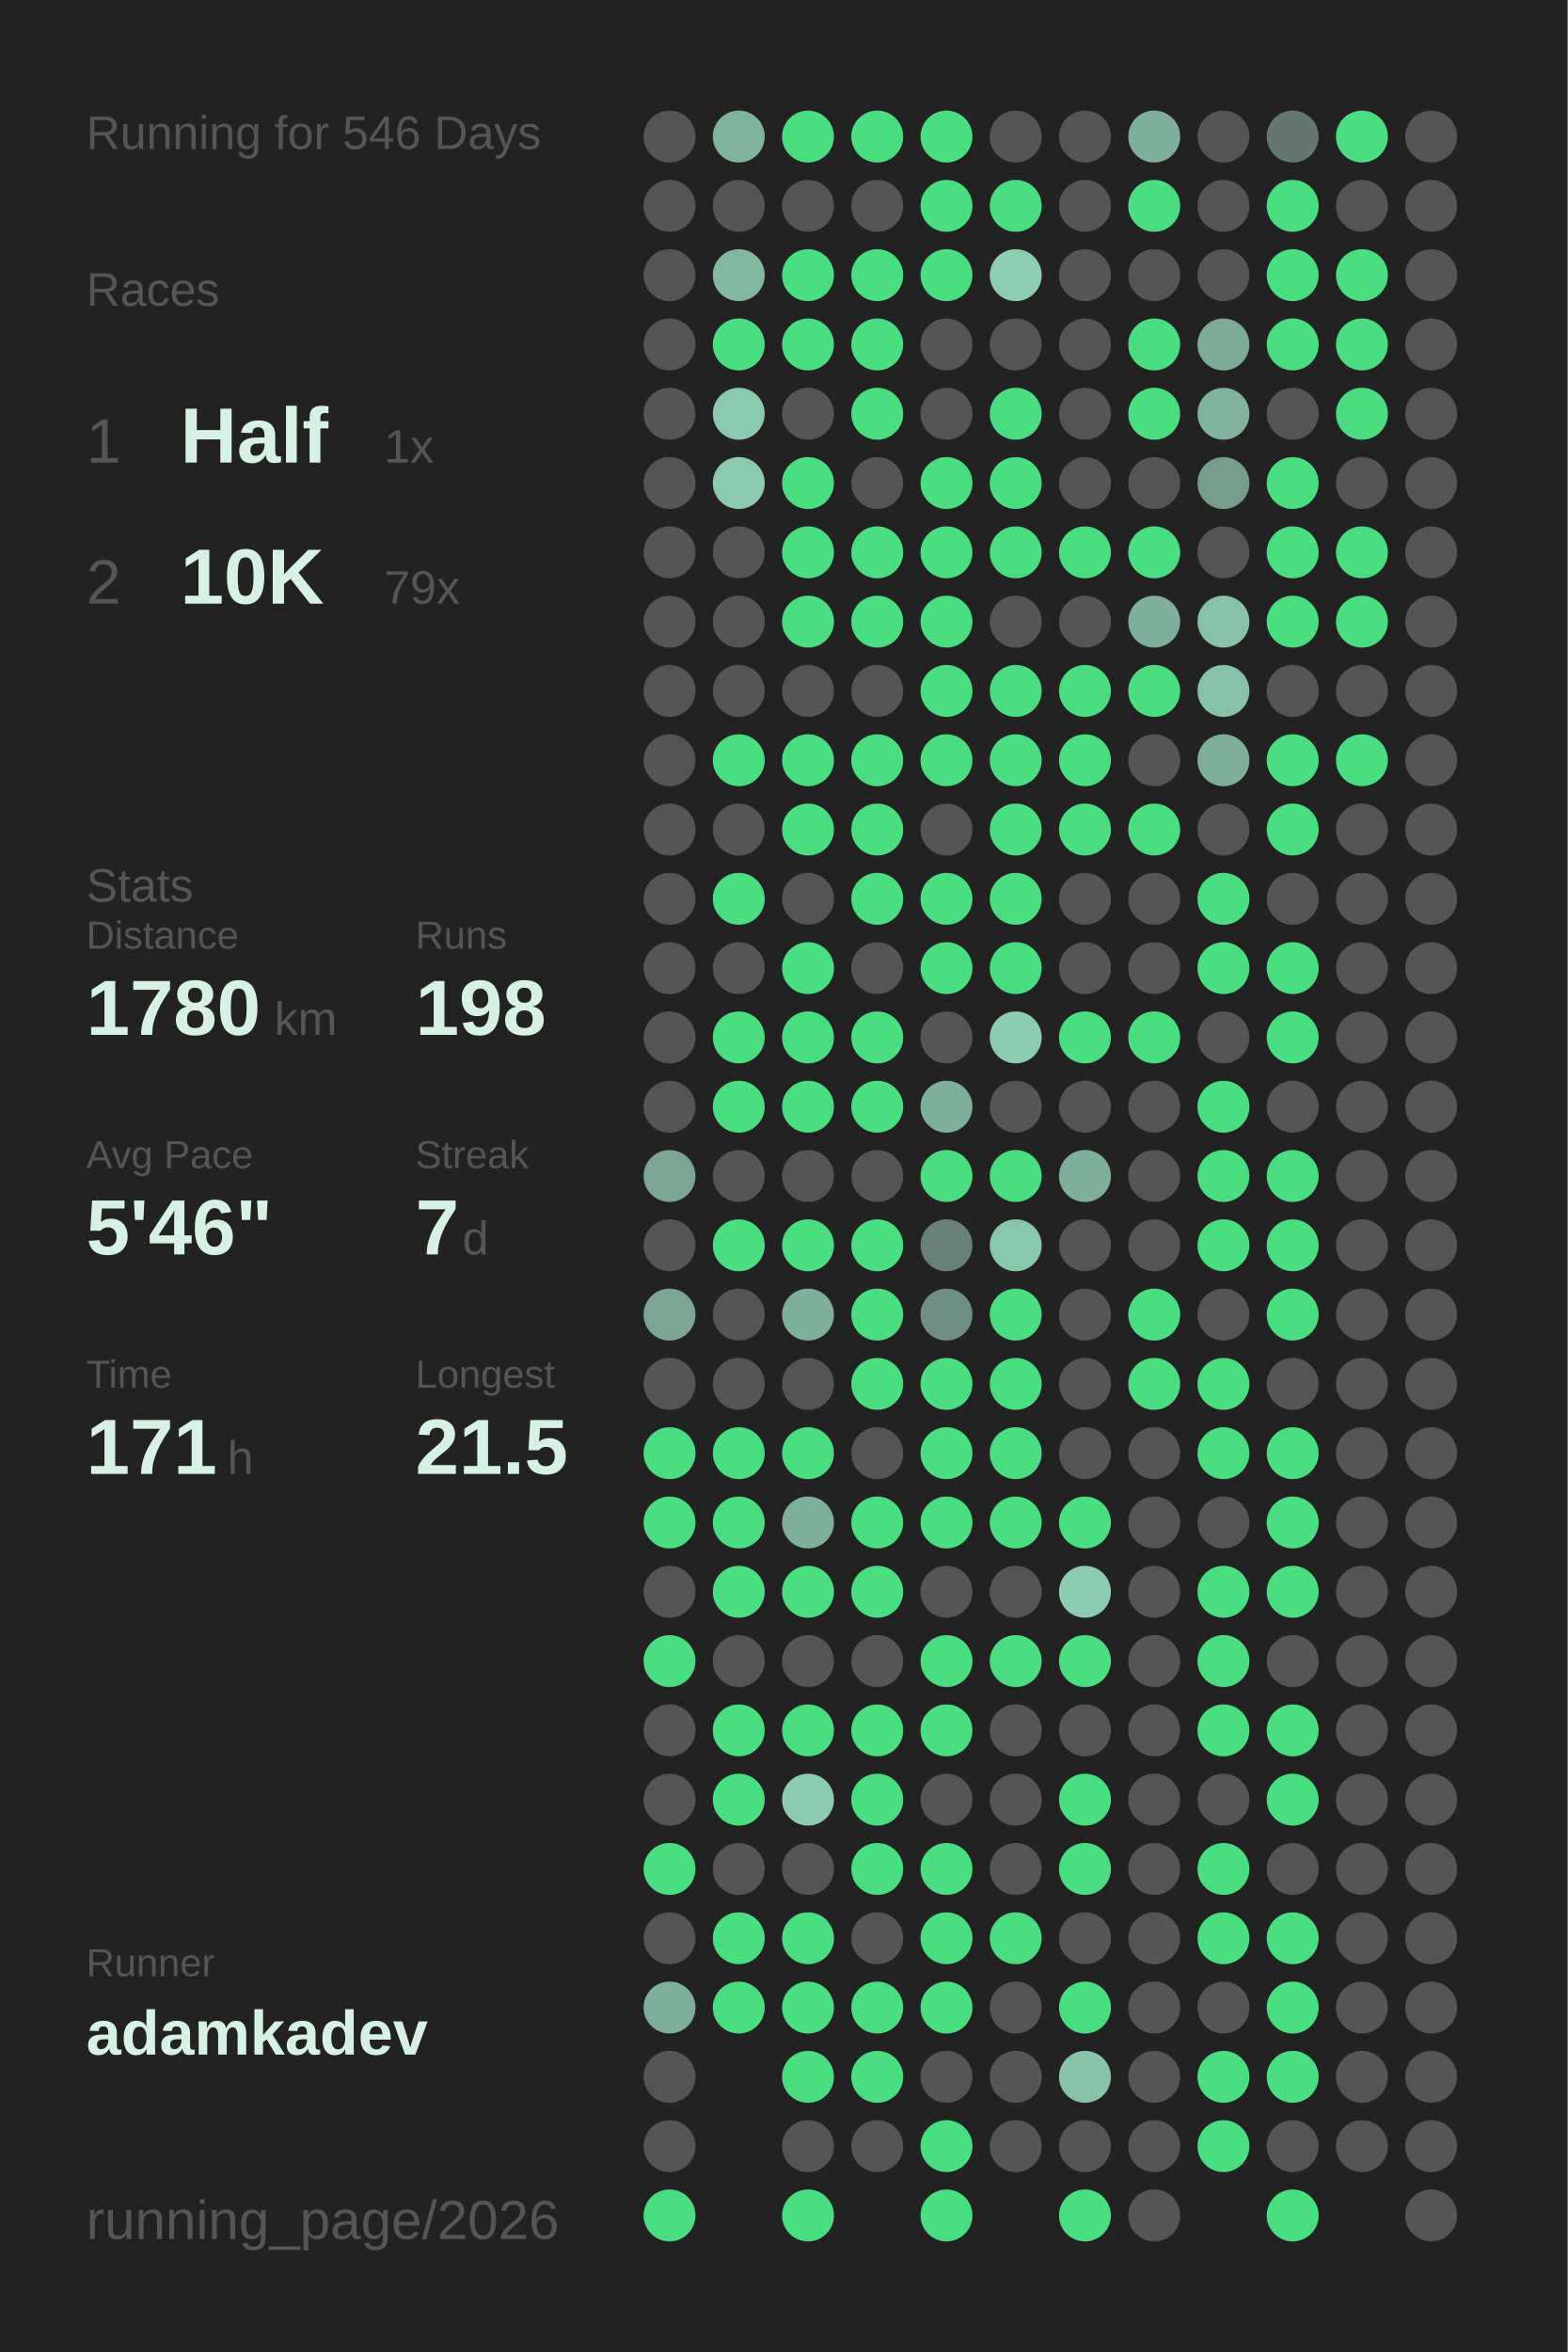
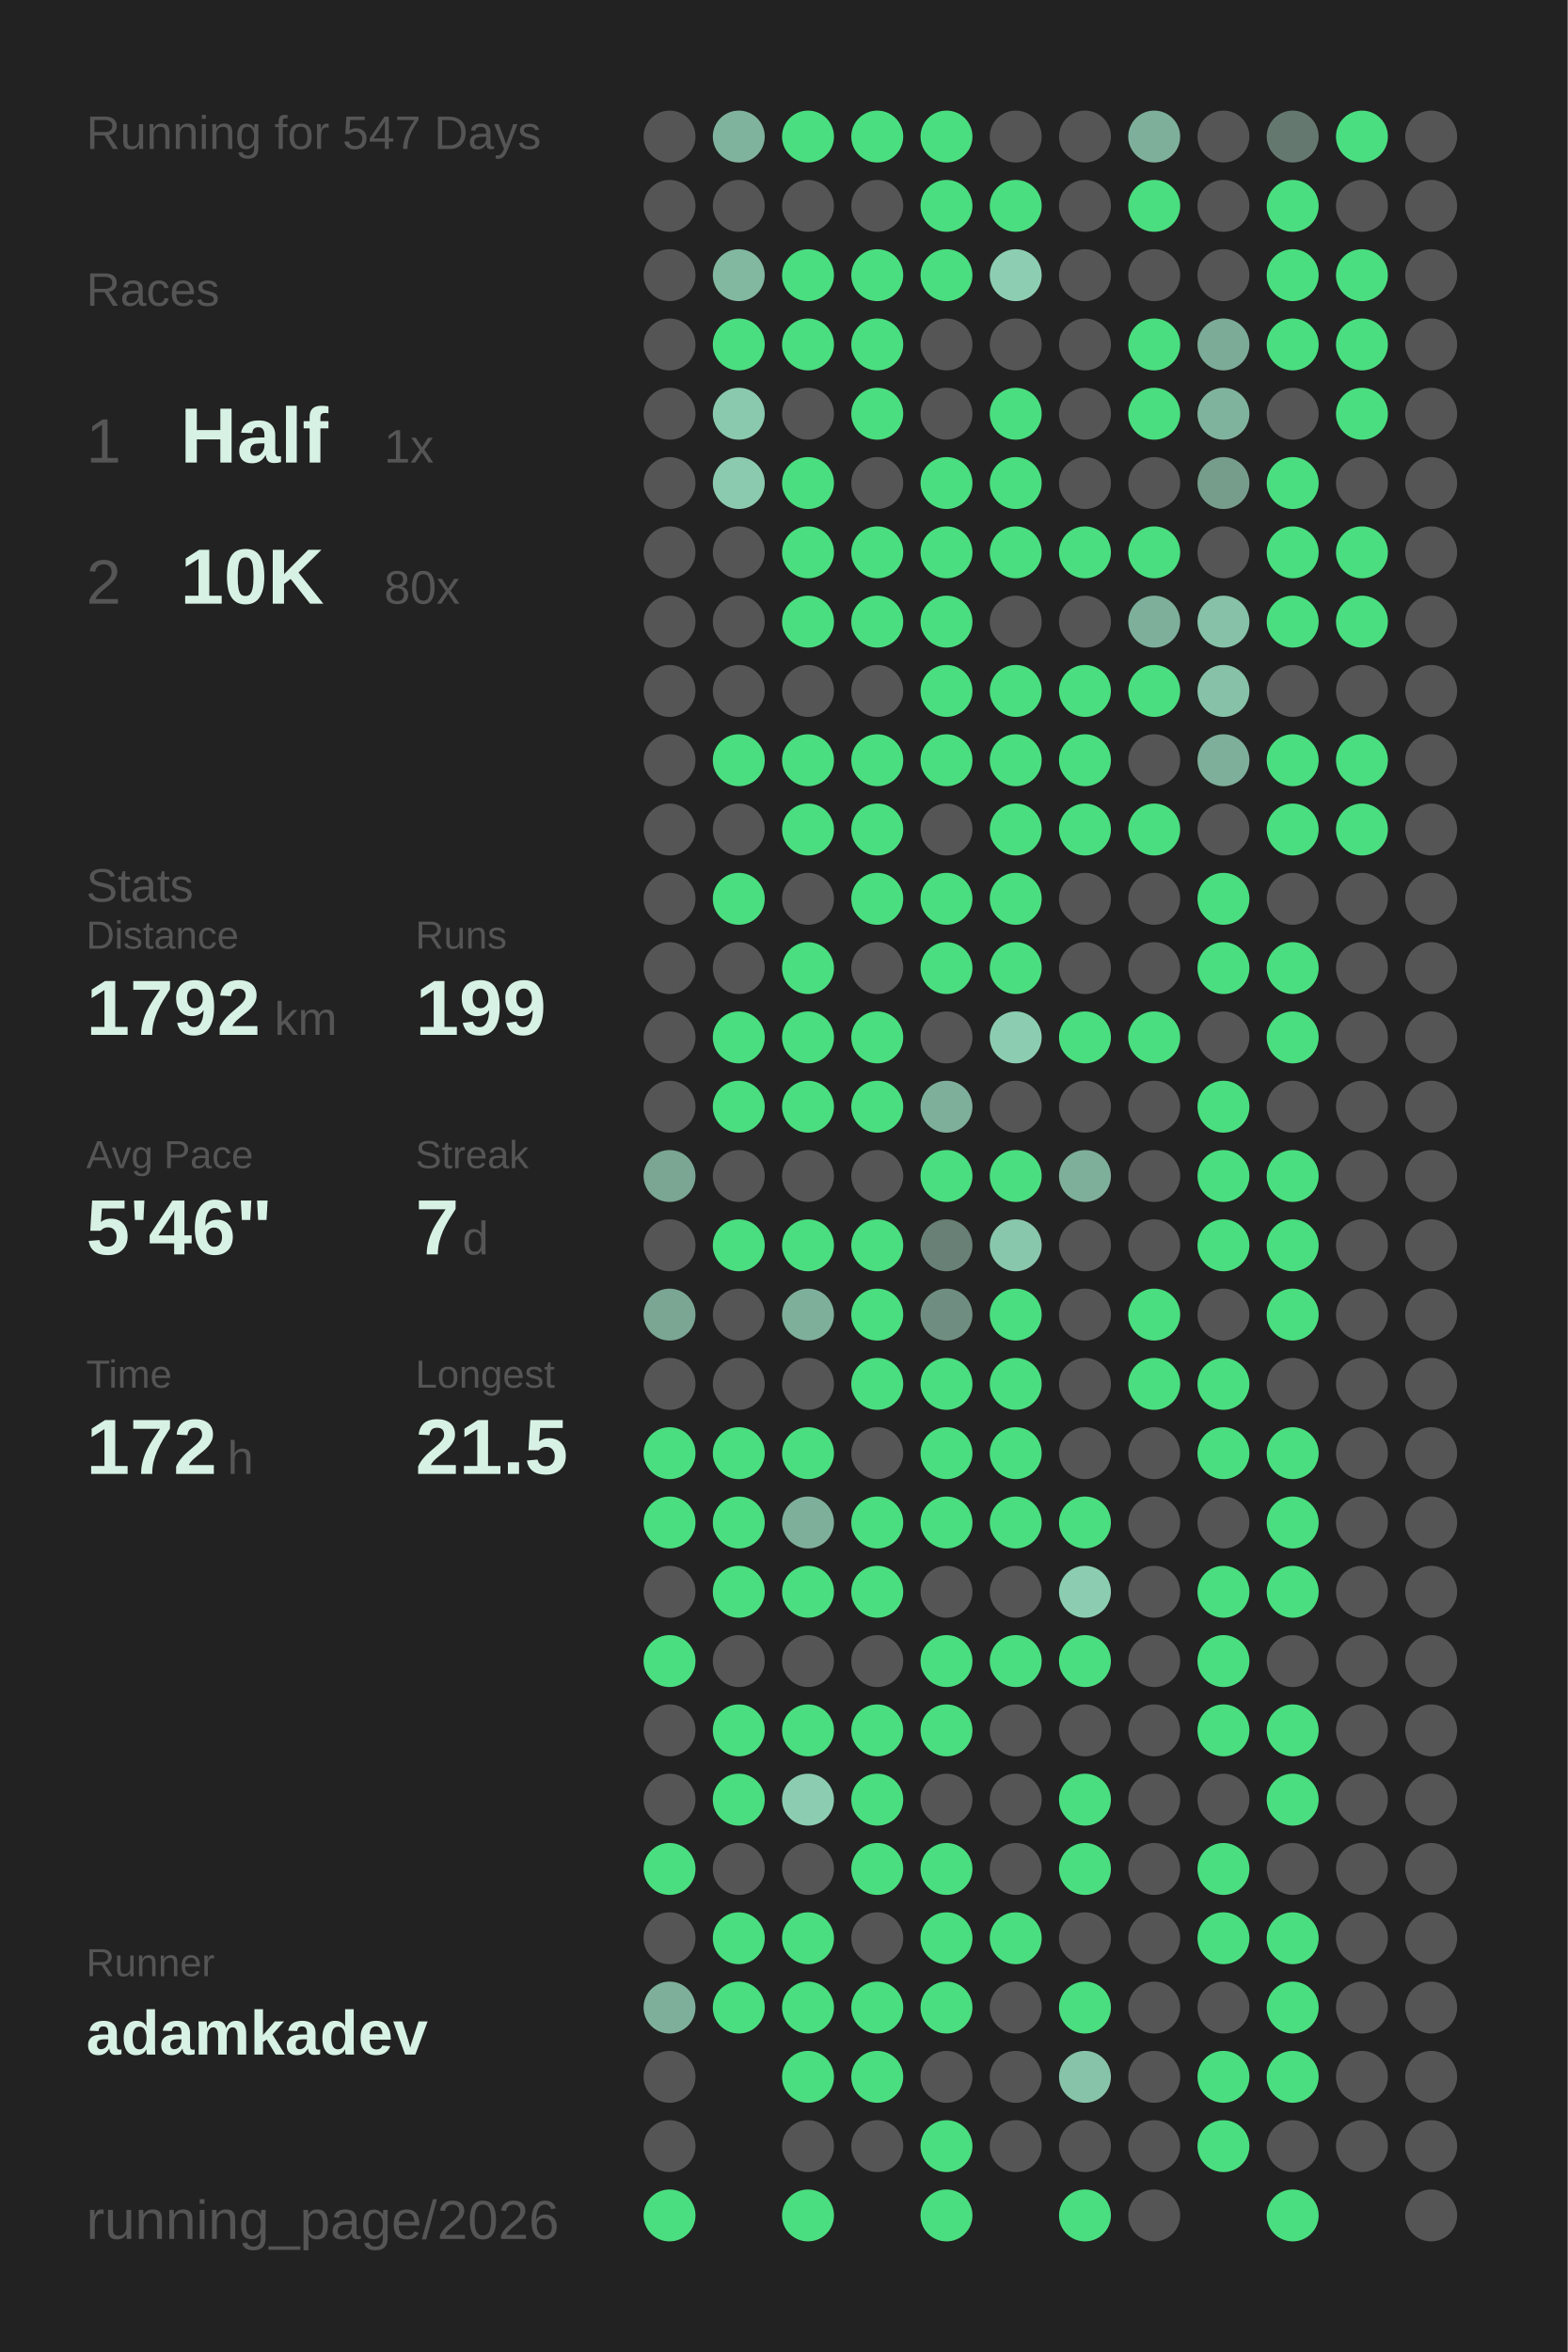
<svg xmlns="http://www.w3.org/2000/svg" baseProfile="full" height="300mm" version="1.1" viewBox="0,0,200,300" width="200mm">
  <defs />
  <rect fill="#222222" height="300" width="200" x="0" y="0" />
-   <text fill="#555555" style="font-size:6px; font-family:Arial;" x="11" y="19">Running for 546 Days</text>
+   <text fill="#555555" style="font-size:6px; font-family:Arial;" x="11" y="19">Running for 547 Days</text>
  <text fill="#555555" style="font-size:6px; font-family:Arial;" x="11" y="39">Races</text>
  <text fill="#555555" style="font-size:8px; font-family:Arial;" x="11" y="59">1</text>
  <text fill="#D7F2E5" style="font-size:10px; font-family:Arial; font-weight:bold;" x="23" y="59">Half</text>
  <text fill="#555555" style="font-size:6px; font-family:Arial;" x="49" y="59">1x</text>
  <text fill="#555555" style="font-size:8px; font-family:Arial;" x="11" y="77">2</text>
  <text fill="#D7F2E5" style="font-size:10px; font-family:Arial; font-weight:bold;" x="23" y="77">10K</text>
-   <text fill="#555555" style="font-size:6px; font-family:Arial;" x="49" y="77">79x</text>
+   <text fill="#555555" style="font-size:6px; font-family:Arial;" x="49" y="77">80x</text>
  <text fill="#555555" style="font-size:6px; font-family:Arial;" x="11" y="115">Stats</text>
  <text fill="#555555" style="font-size:5px; font-family:Arial;" x="11" y="121">Distance</text>
-   <text fill="#D7F2E5" style="font-size:10px; font-family:Arial; font-weight:bold;" x="11" y="132">1780</text>
+   <text fill="#D7F2E5" style="font-size:10px; font-family:Arial; font-weight:bold;" x="11" y="132">1792</text>
  <text fill="#555555" style="font-size:6px; font-family:Arial;" x="35" y="132">km</text>
  <text fill="#555555" style="font-size:5px; font-family:Arial;" x="53" y="121">Runs</text>
-   <text fill="#D7F2E5" style="font-size:10px; font-family:Arial; font-weight:bold;" x="53" y="132">198</text>
+   <text fill="#D7F2E5" style="font-size:10px; font-family:Arial; font-weight:bold;" x="53" y="132">199</text>
  <text fill="#555555" style="font-size:5px; font-family:Arial;" x="11" y="149">Avg Pace</text>
  <text fill="#D7F2E5" style="font-size:10px; font-family:Arial; font-weight:bold;" x="11" y="160">5'46"</text>
  <text fill="#555555" style="font-size:5px; font-family:Arial;" x="53" y="149">Streak</text>
  <text fill="#D7F2E5" style="font-size:10px; font-family:Arial; font-weight:bold;" x="53" y="160">7</text>
  <text fill="#555555" style="font-size:6px; font-family:Arial;" x="59" y="160">d</text>
  <text fill="#555555" style="font-size:5px; font-family:Arial;" x="11" y="177">Time</text>
-   <text fill="#D7F2E5" style="font-size:10px; font-family:Arial; font-weight:bold;" x="11" y="188">171</text>
+   <text fill="#D7F2E5" style="font-size:10px; font-family:Arial; font-weight:bold;" x="11" y="188">172</text>
  <text fill="#555555" style="font-size:6px; font-family:Arial;" x="29" y="188">h</text>
  <text fill="#555555" style="font-size:5px; font-family:Arial;" x="53" y="177">Longest</text>
  <text fill="#D7F2E5" style="font-size:10px; font-family:Arial; font-weight:bold;" x="53" y="188">21.5</text>
  <text fill="#555555" style="font-size:5px; font-family:Arial;" x="11" y="252.065">Runner</text>
  <text fill="#D7F2E5" style="font-size:8px; font-family:Arial; font-weight:bold;" x="11" y="262.065">adamkadev</text>
  <text fill="#555555" style="font-size:7px; font-family:Arial;" x="11" y="285.581">running_page/2026</text>
  <circle cx="85.417" cy="17.419" fill="#555555" r="3.312" />
  <circle cx="85.417" cy="26.258" fill="#555555" r="3.312" />
  <circle cx="85.417" cy="35.097" fill="#555555" r="3.312" />
  <circle cx="85.417" cy="43.935" fill="#555555" r="3.312" />
  <circle cx="85.417" cy="52.774" fill="#555555" r="3.312" />
  <circle cx="85.417" cy="61.613" fill="#555555" r="3.312" />
  <circle cx="85.417" cy="70.452" fill="#555555" r="3.312" />
  <circle cx="85.417" cy="79.29" fill="#555555" r="3.312" />
  <circle cx="85.417" cy="88.129" fill="#555555" r="3.312" />
  <circle cx="85.417" cy="96.968" fill="#555555" r="3.312" />
  <circle cx="85.417" cy="105.806" fill="#555555" r="3.312" />
  <circle cx="85.417" cy="114.645" fill="#555555" r="3.312" />
  <circle cx="85.417" cy="123.484" fill="#555555" r="3.312" />
  <circle cx="85.417" cy="132.323" fill="#555555" r="3.312" />
  <circle cx="85.417" cy="141.161" fill="#555555" r="3.312" />
  <circle cx="85.417" cy="150" fill="#7aa693" r="3.312" />
  <circle cx="85.417" cy="158.839" fill="#555555" r="3.312" />
  <circle cx="85.417" cy="167.677" fill="#7aa693" r="3.312" />
  <circle cx="85.417" cy="176.516" fill="#555555" r="3.312" />
  <circle cx="85.417" cy="185.355" fill="#4ADE80" r="3.312" />
  <circle cx="85.417" cy="194.194" fill="#4ADE80" r="3.312" />
  <circle cx="85.417" cy="203.032" fill="#555555" r="3.312" />
  <circle cx="85.417" cy="211.871" fill="#4ADE80" r="3.312" />
  <circle cx="85.417" cy="220.71" fill="#555555" r="3.312" />
  <circle cx="85.417" cy="229.548" fill="#555555" r="3.312" />
  <circle cx="85.417" cy="238.387" fill="#4ADE80" r="3.312" />
  <circle cx="85.417" cy="247.226" fill="#555555" r="3.312" />
  <circle cx="85.417" cy="256.065" fill="#7eaf9a" r="3.312" />
  <circle cx="85.417" cy="264.903" fill="#555555" r="3.312" />
  <circle cx="85.417" cy="273.742" fill="#555555" r="3.312" />
  <circle cx="85.417" cy="282.581" fill="#4ADE80" r="3.312" />
  <circle cx="94.25" cy="17.419" fill="#80b39d" r="3.312" />
  <circle cx="94.25" cy="26.258" fill="#555555" r="3.312" />
  <circle cx="94.25" cy="35.097" fill="#82b7a0" r="3.312" />
  <circle cx="94.25" cy="43.935" fill="#4ADE80" r="3.312" />
  <circle cx="94.25" cy="52.774" fill="#8ac9ae" r="3.312" />
  <circle cx="94.25" cy="61.613" fill="#8bcaaf" r="3.312" />
  <circle cx="94.25" cy="70.452" fill="#555555" r="3.312" />
  <circle cx="94.25" cy="79.29" fill="#555555" r="3.312" />
  <circle cx="94.25" cy="88.129" fill="#555555" r="3.312" />
  <circle cx="94.25" cy="96.968" fill="#4ADE80" r="3.312" />
  <circle cx="94.25" cy="105.806" fill="#555555" r="3.312" />
  <circle cx="94.25" cy="114.645" fill="#4ADE80" r="3.312" />
  <circle cx="94.25" cy="123.484" fill="#555555" r="3.312" />
  <circle cx="94.25" cy="132.323" fill="#4ADE80" r="3.312" />
  <circle cx="94.25" cy="141.161" fill="#4ADE80" r="3.312" />
  <circle cx="94.25" cy="150" fill="#555555" r="3.312" />
  <circle cx="94.25" cy="158.839" fill="#4ADE80" r="3.312" />
  <circle cx="94.25" cy="167.677" fill="#555555" r="3.312" />
  <circle cx="94.25" cy="176.516" fill="#555555" r="3.312" />
  <circle cx="94.25" cy="185.355" fill="#4ADE80" r="3.312" />
  <circle cx="94.25" cy="194.194" fill="#4ADE80" r="3.312" />
  <circle cx="94.25" cy="203.032" fill="#4ADE80" r="3.312" />
  <circle cx="94.25" cy="211.871" fill="#555555" r="3.312" />
  <circle cx="94.25" cy="220.71" fill="#4ADE80" r="3.312" />
  <circle cx="94.25" cy="229.548" fill="#4ADE80" r="3.312" />
  <circle cx="94.25" cy="238.387" fill="#555555" r="3.312" />
  <circle cx="94.25" cy="247.226" fill="#4ADE80" r="3.312" />
  <circle cx="94.25" cy="256.065" fill="#4ADE80" r="3.312" />
  <circle cx="103.083" cy="17.419" fill="#4ADE80" r="3.312" />
  <circle cx="103.083" cy="26.258" fill="#555555" r="3.312" />
  <circle cx="103.083" cy="35.097" fill="#4ADE80" r="3.312" />
  <circle cx="103.083" cy="43.935" fill="#4ADE80" r="3.312" />
  <circle cx="103.083" cy="52.774" fill="#555555" r="3.312" />
  <circle cx="103.083" cy="61.613" fill="#4ADE80" r="3.312" />
  <circle cx="103.083" cy="70.452" fill="#4ADE80" r="3.312" />
  <circle cx="103.083" cy="79.29" fill="#4ADE80" r="3.312" />
  <circle cx="103.083" cy="88.129" fill="#555555" r="3.312" />
  <circle cx="103.083" cy="96.968" fill="#4ADE80" r="3.312" />
  <circle cx="103.083" cy="105.806" fill="#4ADE80" r="3.312" />
  <circle cx="103.083" cy="114.645" fill="#555555" r="3.312" />
  <circle cx="103.083" cy="123.484" fill="#4ADE80" r="3.312" />
  <circle cx="103.083" cy="132.323" fill="#4ADE80" r="3.312" />
  <circle cx="103.083" cy="141.161" fill="#4ADE80" r="3.312" />
  <circle cx="103.083" cy="150" fill="#555555" r="3.312" />
  <circle cx="103.083" cy="158.839" fill="#4ADE80" r="3.312" />
  <circle cx="103.083" cy="167.677" fill="#7eaf9a" r="3.312" />
  <circle cx="103.083" cy="176.516" fill="#555555" r="3.312" />
  <circle cx="103.083" cy="185.355" fill="#4ADE80" r="3.312" />
  <circle cx="103.083" cy="194.194" fill="#7eaf9a" r="3.312" />
  <circle cx="103.083" cy="203.032" fill="#4ADE80" r="3.312" />
  <circle cx="103.083" cy="211.871" fill="#555555" r="3.312" />
  <circle cx="103.083" cy="220.71" fill="#4ADE80" r="3.312" />
  <circle cx="103.083" cy="229.548" fill="#8ccdb2" r="3.312" />
  <circle cx="103.083" cy="238.387" fill="#555555" r="3.312" />
  <circle cx="103.083" cy="247.226" fill="#4ADE80" r="3.312" />
  <circle cx="103.083" cy="256.065" fill="#4ADE80" r="3.312" />
  <circle cx="103.083" cy="264.903" fill="#4ADE80" r="3.312" />
  <circle cx="103.083" cy="273.742" fill="#555555" r="3.312" />
  <circle cx="103.083" cy="282.581" fill="#4ADE80" r="3.312" />
  <circle cx="111.917" cy="17.419" fill="#4ADE80" r="3.312" />
  <circle cx="111.917" cy="26.258" fill="#555555" r="3.312" />
  <circle cx="111.917" cy="35.097" fill="#4ADE80" r="3.312" />
  <circle cx="111.917" cy="43.935" fill="#4ADE80" r="3.312" />
  <circle cx="111.917" cy="52.774" fill="#4ADE80" r="3.312" />
  <circle cx="111.917" cy="61.613" fill="#555555" r="3.312" />
  <circle cx="111.917" cy="70.452" fill="#4ADE80" r="3.312" />
  <circle cx="111.917" cy="79.29" fill="#4ADE80" r="3.312" />
  <circle cx="111.917" cy="88.129" fill="#555555" r="3.312" />
  <circle cx="111.917" cy="96.968" fill="#4ADE80" r="3.312" />
  <circle cx="111.917" cy="105.806" fill="#4ADE80" r="3.312" />
  <circle cx="111.917" cy="114.645" fill="#4ADE80" r="3.312" />
  <circle cx="111.917" cy="123.484" fill="#555555" r="3.312" />
  <circle cx="111.917" cy="132.323" fill="#4ADE80" r="3.312" />
  <circle cx="111.917" cy="141.161" fill="#4ADE80" r="3.312" />
  <circle cx="111.917" cy="150" fill="#555555" r="3.312" />
  <circle cx="111.917" cy="158.839" fill="#4ADE80" r="3.312" />
  <circle cx="111.917" cy="167.677" fill="#4ADE80" r="3.312" />
  <circle cx="111.917" cy="176.516" fill="#4ADE80" r="3.312" />
  <circle cx="111.917" cy="185.355" fill="#555555" r="3.312" />
  <circle cx="111.917" cy="194.194" fill="#4ADE80" r="3.312" />
  <circle cx="111.917" cy="203.032" fill="#4ADE80" r="3.312" />
  <circle cx="111.917" cy="211.871" fill="#555555" r="3.312" />
  <circle cx="111.917" cy="220.71" fill="#4ADE80" r="3.312" />
  <circle cx="111.917" cy="229.548" fill="#4ADE80" r="3.312" />
  <circle cx="111.917" cy="238.387" fill="#4ADE80" r="3.312" />
  <circle cx="111.917" cy="247.226" fill="#555555" r="3.312" />
  <circle cx="111.917" cy="256.065" fill="#4ADE80" r="3.312" />
  <circle cx="111.917" cy="264.903" fill="#4ADE80" r="3.312" />
  <circle cx="111.917" cy="273.742" fill="#555555" r="3.312" />
  <circle cx="120.75" cy="17.419" fill="#4ADE80" r="3.312" />
  <circle cx="120.75" cy="26.258" fill="#4ADE80" r="3.312" />
  <circle cx="120.75" cy="35.097" fill="#4ADE80" r="3.312" />
  <circle cx="120.75" cy="43.935" fill="#555555" r="3.312" />
  <circle cx="120.75" cy="52.774" fill="#555555" r="3.312" />
  <circle cx="120.75" cy="61.613" fill="#4ADE80" r="3.312" />
  <circle cx="120.75" cy="70.452" fill="#4ADE80" r="3.312" />
  <circle cx="120.75" cy="79.29" fill="#4ADE80" r="3.312" />
  <circle cx="120.75" cy="88.129" fill="#4ADE80" r="3.312" />
  <circle cx="120.75" cy="96.968" fill="#4ADE80" r="3.312" />
  <circle cx="120.75" cy="105.806" fill="#555555" r="3.312" />
  <circle cx="120.75" cy="114.645" fill="#4ADE80" r="3.312" />
  <circle cx="120.75" cy="123.484" fill="#4ADE80" r="3.312" />
  <circle cx="120.75" cy="132.323" fill="#555555" r="3.312" />
  <circle cx="120.75" cy="141.161" fill="#7eaf9a" r="3.312" />
  <circle cx="120.75" cy="150" fill="#4ADE80" r="3.312" />
  <circle cx="120.75" cy="158.839" fill="#698076" r="3.312" />
  <circle cx="120.75" cy="167.677" fill="#6f8e81" r="3.312" />
  <circle cx="120.75" cy="176.516" fill="#4ADE80" r="3.312" />
  <circle cx="120.75" cy="185.355" fill="#4ADE80" r="3.312" />
  <circle cx="120.75" cy="194.194" fill="#4ADE80" r="3.312" />
  <circle cx="120.75" cy="203.032" fill="#555555" r="3.312" />
  <circle cx="120.75" cy="211.871" fill="#4ADE80" r="3.312" />
  <circle cx="120.75" cy="220.71" fill="#4ADE80" r="3.312" />
  <circle cx="120.75" cy="229.548" fill="#555555" r="3.312" />
  <circle cx="120.75" cy="238.387" fill="#4ADE80" r="3.312" />
  <circle cx="120.75" cy="247.226" fill="#4ADE80" r="3.312" />
  <circle cx="120.75" cy="256.065" fill="#4ADE80" r="3.312" />
  <circle cx="120.75" cy="264.903" fill="#555555" r="3.312" />
  <circle cx="120.75" cy="273.742" fill="#4ADE80" r="3.312" />
  <circle cx="120.75" cy="282.581" fill="#4ADE80" r="3.312" />
  <circle cx="129.583" cy="17.419" fill="#555555" r="3.312" />
  <circle cx="129.583" cy="26.258" fill="#4ADE80" r="3.312" />
  <circle cx="129.583" cy="35.097" fill="#8dceb2" r="3.312" />
  <circle cx="129.583" cy="43.935" fill="#555555" r="3.312" />
  <circle cx="129.583" cy="52.774" fill="#4ADE80" r="3.312" />
  <circle cx="129.583" cy="61.613" fill="#4ADE80" r="3.312" />
  <circle cx="129.583" cy="70.452" fill="#4ADE80" r="3.312" />
  <circle cx="129.583" cy="79.29" fill="#555555" r="3.312" />
  <circle cx="129.583" cy="88.129" fill="#4ADE80" r="3.312" />
  <circle cx="129.583" cy="96.968" fill="#4ADE80" r="3.312" />
  <circle cx="129.583" cy="105.806" fill="#4ADE80" r="3.312" />
  <circle cx="129.583" cy="114.645" fill="#4ADE80" r="3.312" />
  <circle cx="129.583" cy="123.484" fill="#4ADE80" r="3.312" />
  <circle cx="129.583" cy="132.323" fill="#8ccdb1" r="3.312" />
  <circle cx="129.583" cy="141.161" fill="#555555" r="3.312" />
  <circle cx="129.583" cy="150" fill="#4ADE80" r="3.312" />
  <circle cx="129.583" cy="158.839" fill="#89c7ad" r="3.312" />
  <circle cx="129.583" cy="167.677" fill="#4ADE80" r="3.312" />
  <circle cx="129.583" cy="176.516" fill="#4ADE80" r="3.312" />
  <circle cx="129.583" cy="185.355" fill="#4ADE80" r="3.312" />
  <circle cx="129.583" cy="194.194" fill="#4ADE80" r="3.312" />
  <circle cx="129.583" cy="203.032" fill="#555555" r="3.312" />
  <circle cx="129.583" cy="211.871" fill="#4ADE80" r="3.312" />
  <circle cx="129.583" cy="220.71" fill="#555555" r="3.312" />
  <circle cx="129.583" cy="229.548" fill="#555555" r="3.312" />
  <circle cx="129.583" cy="238.387" fill="#555555" r="3.312" />
  <circle cx="129.583" cy="247.226" fill="#4ADE80" r="3.312" />
  <circle cx="129.583" cy="256.065" fill="#555555" r="3.312" />
  <circle cx="129.583" cy="264.903" fill="#555555" r="3.312" />
  <circle cx="129.583" cy="273.742" fill="#555555" r="3.312" />
  <circle cx="138.417" cy="17.419" fill="#555555" r="3.312" />
  <circle cx="138.417" cy="26.258" fill="#555555" r="3.312" />
  <circle cx="138.417" cy="35.097" fill="#555555" r="3.312" />
  <circle cx="138.417" cy="43.935" fill="#555555" r="3.312" />
  <circle cx="138.417" cy="52.774" fill="#555555" r="3.312" />
  <circle cx="138.417" cy="61.613" fill="#555555" r="3.312" />
  <circle cx="138.417" cy="70.452" fill="#4ADE80" r="3.312" />
  <circle cx="138.417" cy="79.29" fill="#555555" r="3.312" />
  <circle cx="138.417" cy="88.129" fill="#4ADE80" r="3.312" />
  <circle cx="138.417" cy="96.968" fill="#4ADE80" r="3.312" />
  <circle cx="138.417" cy="105.806" fill="#4ADE80" r="3.312" />
  <circle cx="138.417" cy="114.645" fill="#555555" r="3.312" />
  <circle cx="138.417" cy="123.484" fill="#555555" r="3.312" />
  <circle cx="138.417" cy="132.323" fill="#4ADE80" r="3.312" />
  <circle cx="138.417" cy="141.161" fill="#555555" r="3.312" />
  <circle cx="138.417" cy="150" fill="#7eaf9a" r="3.312" />
  <circle cx="138.417" cy="158.839" fill="#555555" r="3.312" />
  <circle cx="138.417" cy="167.677" fill="#555555" r="3.312" />
  <circle cx="138.417" cy="176.516" fill="#555555" r="3.312" />
  <circle cx="138.417" cy="185.355" fill="#555555" r="3.312" />
  <circle cx="138.417" cy="194.194" fill="#4ADE80" r="3.312" />
  <circle cx="138.417" cy="203.032" fill="#8ccdb1" r="3.312" />
  <circle cx="138.417" cy="211.871" fill="#4ADE80" r="3.312" />
  <circle cx="138.417" cy="220.71" fill="#555555" r="3.312" />
  <circle cx="138.417" cy="229.548" fill="#4ADE80" r="3.312" />
  <circle cx="138.417" cy="238.387" fill="#4ADE80" r="3.312" />
  <circle cx="138.417" cy="247.226" fill="#555555" r="3.312" />
  <circle cx="138.417" cy="256.065" fill="#4ADE80" r="3.312" />
  <circle cx="138.417" cy="264.903" fill="#87c3a9" r="3.312" />
  <circle cx="138.417" cy="273.742" fill="#555555" r="3.312" />
  <circle cx="138.417" cy="282.581" fill="#4ADE80" r="3.312" />
  <circle cx="147.25" cy="17.419" fill="#7eaf9a" r="3.312" />
  <circle cx="147.25" cy="26.258" fill="#4ADE80" r="3.312" />
  <circle cx="147.25" cy="35.097" fill="#555555" r="3.312" />
  <circle cx="147.25" cy="43.935" fill="#4ADE80" r="3.312" />
  <circle cx="147.25" cy="52.774" fill="#4ADE80" r="3.312" />
  <circle cx="147.25" cy="61.613" fill="#555555" r="3.312" />
  <circle cx="147.25" cy="70.452" fill="#4ADE80" r="3.312" />
  <circle cx="147.25" cy="79.29" fill="#7eaf9a" r="3.312" />
  <circle cx="147.25" cy="88.129" fill="#4ADE80" r="3.312" />
  <circle cx="147.25" cy="96.968" fill="#555555" r="3.312" />
  <circle cx="147.25" cy="105.806" fill="#4ADE80" r="3.312" />
  <circle cx="147.25" cy="114.645" fill="#555555" r="3.312" />
  <circle cx="147.25" cy="123.484" fill="#555555" r="3.312" />
  <circle cx="147.25" cy="132.323" fill="#4ADE80" r="3.312" />
  <circle cx="147.25" cy="141.161" fill="#555555" r="3.312" />
  <circle cx="147.25" cy="150" fill="#555555" r="3.312" />
  <circle cx="147.25" cy="158.839" fill="#555555" r="3.312" />
  <circle cx="147.25" cy="167.677" fill="#4ADE80" r="3.312" />
  <circle cx="147.25" cy="176.516" fill="#4ADE80" r="3.312" />
  <circle cx="147.25" cy="185.355" fill="#555555" r="3.312" />
  <circle cx="147.25" cy="194.194" fill="#555555" r="3.312" />
  <circle cx="147.25" cy="203.032" fill="#555555" r="3.312" />
  <circle cx="147.25" cy="211.871" fill="#555555" r="3.312" />
  <circle cx="147.25" cy="220.71" fill="#555555" r="3.312" />
  <circle cx="147.25" cy="229.548" fill="#555555" r="3.312" />
  <circle cx="147.25" cy="238.387" fill="#555555" r="3.312" />
  <circle cx="147.25" cy="247.226" fill="#555555" r="3.312" />
  <circle cx="147.25" cy="256.065" fill="#555555" r="3.312" />
  <circle cx="147.25" cy="264.903" fill="#555555" r="3.312" />
  <circle cx="147.25" cy="273.742" fill="#555555" r="3.312" />
  <circle cx="147.25" cy="282.581" fill="#555555" r="3.312" />
  <circle cx="156.083" cy="17.419" fill="#555555" r="3.312" />
  <circle cx="156.083" cy="26.258" fill="#555555" r="3.312" />
  <circle cx="156.083" cy="35.097" fill="#555555" r="3.312" />
  <circle cx="156.083" cy="43.935" fill="#7cab97" r="3.312" />
  <circle cx="156.083" cy="52.774" fill="#80b39d" r="3.312" />
  <circle cx="156.083" cy="61.613" fill="#769d8c" r="3.312" />
  <circle cx="156.083" cy="70.452" fill="#555555" r="3.312" />
  <circle cx="156.083" cy="79.29" fill="#86c1a8" r="3.312" />
  <circle cx="156.083" cy="88.129" fill="#86c1a8" r="3.312" />
  <circle cx="156.083" cy="96.968" fill="#7eaf9a" r="3.312" />
  <circle cx="156.083" cy="105.806" fill="#555555" r="3.312" />
  <circle cx="156.083" cy="114.645" fill="#4ADE80" r="3.312" />
  <circle cx="156.083" cy="123.484" fill="#4ADE80" r="3.312" />
  <circle cx="156.083" cy="132.323" fill="#555555" r="3.312" />
  <circle cx="156.083" cy="141.161" fill="#4ADE80" r="3.312" />
  <circle cx="156.083" cy="150" fill="#4ADE80" r="3.312" />
  <circle cx="156.083" cy="158.839" fill="#4ADE80" r="3.312" />
  <circle cx="156.083" cy="167.677" fill="#555555" r="3.312" />
  <circle cx="156.083" cy="176.516" fill="#4ADE80" r="3.312" />
  <circle cx="156.083" cy="185.355" fill="#4ADE80" r="3.312" />
  <circle cx="156.083" cy="194.194" fill="#555555" r="3.312" />
  <circle cx="156.083" cy="203.032" fill="#4ADE80" r="3.312" />
  <circle cx="156.083" cy="211.871" fill="#4ADE80" r="3.312" />
  <circle cx="156.083" cy="220.71" fill="#4ADE80" r="3.312" />
  <circle cx="156.083" cy="229.548" fill="#555555" r="3.312" />
  <circle cx="156.083" cy="238.387" fill="#4ADE80" r="3.312" />
  <circle cx="156.083" cy="247.226" fill="#4ADE80" r="3.312" />
  <circle cx="156.083" cy="256.065" fill="#555555" r="3.312" />
  <circle cx="156.083" cy="264.903" fill="#4ADE80" r="3.312" />
  <circle cx="156.083" cy="273.742" fill="#4ADE80" r="3.312" />
  <circle cx="164.917" cy="17.419" fill="#657870" r="3.312" />
  <circle cx="164.917" cy="26.258" fill="#4ADE80" r="3.312" />
  <circle cx="164.917" cy="35.097" fill="#4ADE80" r="3.312" />
  <circle cx="164.917" cy="43.935" fill="#4ADE80" r="3.312" />
  <circle cx="164.917" cy="52.774" fill="#555555" r="3.312" />
  <circle cx="164.917" cy="61.613" fill="#4ADE80" r="3.312" />
  <circle cx="164.917" cy="70.452" fill="#4ADE80" r="3.312" />
  <circle cx="164.917" cy="79.29" fill="#4ADE80" r="3.312" />
  <circle cx="164.917" cy="88.129" fill="#555555" r="3.312" />
  <circle cx="164.917" cy="96.968" fill="#4ADE80" r="3.312" />
  <circle cx="164.917" cy="105.806" fill="#4ADE80" r="3.312" />
  <circle cx="164.917" cy="114.645" fill="#555555" r="3.312" />
  <circle cx="164.917" cy="123.484" fill="#4ADE80" r="3.312" />
  <circle cx="164.917" cy="132.323" fill="#4ADE80" r="3.312" />
  <circle cx="164.917" cy="141.161" fill="#555555" r="3.312" />
  <circle cx="164.917" cy="150" fill="#4ADE80" r="3.312" />
  <circle cx="164.917" cy="158.839" fill="#4ADE80" r="3.312" />
  <circle cx="164.917" cy="167.677" fill="#4ADE80" r="3.312" />
  <circle cx="164.917" cy="176.516" fill="#555555" r="3.312" />
  <circle cx="164.917" cy="185.355" fill="#4ADE80" r="3.312" />
  <circle cx="164.917" cy="194.194" fill="#4ADE80" r="3.312" />
  <circle cx="164.917" cy="203.032" fill="#4ADE80" r="3.312" />
  <circle cx="164.917" cy="211.871" fill="#555555" r="3.312" />
  <circle cx="164.917" cy="220.71" fill="#4ADE80" r="3.312" />
  <circle cx="164.917" cy="229.548" fill="#4ADE80" r="3.312" />
  <circle cx="164.917" cy="238.387" fill="#555555" r="3.312" />
  <circle cx="164.917" cy="247.226" fill="#4ADE80" r="3.312" />
  <circle cx="164.917" cy="256.065" fill="#4ADE80" r="3.312" />
  <circle cx="164.917" cy="264.903" fill="#4ADE80" r="3.312" />
  <circle cx="164.917" cy="273.742" fill="#555555" r="3.312" />
  <circle cx="164.917" cy="282.581" fill="#4ADE80" r="3.312" />
  <circle cx="173.75" cy="17.419" fill="#4ADE80" r="3.312" />
  <circle cx="173.75" cy="26.258" fill="#555555" r="3.312" />
  <circle cx="173.75" cy="35.097" fill="#4ADE80" r="3.312" />
  <circle cx="173.75" cy="43.935" fill="#4ADE80" r="3.312" />
  <circle cx="173.75" cy="52.774" fill="#4ADE80" r="3.312" />
  <circle cx="173.75" cy="61.613" fill="#555555" r="3.312" />
  <circle cx="173.75" cy="70.452" fill="#4ADE80" r="3.312" />
  <circle cx="173.75" cy="79.29" fill="#4ADE80" r="3.312" />
  <circle cx="173.75" cy="88.129" fill="#555555" r="3.312" />
  <circle cx="173.75" cy="96.968" fill="#4ADE80" r="3.312" />
-   <circle cx="173.75" cy="105.806" fill="#555555" r="3.312" />
+   <circle cx="173.75" cy="105.806" fill="#4ADE80" r="3.312" />
  <circle cx="173.75" cy="114.645" fill="#555555" r="3.312" />
  <circle cx="173.75" cy="123.484" fill="#555555" r="3.312" />
  <circle cx="173.75" cy="132.323" fill="#555555" r="3.312" />
  <circle cx="173.75" cy="141.161" fill="#555555" r="3.312" />
  <circle cx="173.75" cy="150" fill="#555555" r="3.312" />
  <circle cx="173.75" cy="158.839" fill="#555555" r="3.312" />
  <circle cx="173.75" cy="167.677" fill="#555555" r="3.312" />
  <circle cx="173.75" cy="176.516" fill="#555555" r="3.312" />
  <circle cx="173.75" cy="185.355" fill="#555555" r="3.312" />
  <circle cx="173.75" cy="194.194" fill="#555555" r="3.312" />
  <circle cx="173.75" cy="203.032" fill="#555555" r="3.312" />
  <circle cx="173.75" cy="211.871" fill="#555555" r="3.312" />
  <circle cx="173.75" cy="220.71" fill="#555555" r="3.312" />
  <circle cx="173.75" cy="229.548" fill="#555555" r="3.312" />
  <circle cx="173.75" cy="238.387" fill="#555555" r="3.312" />
  <circle cx="173.75" cy="247.226" fill="#555555" r="3.312" />
  <circle cx="173.75" cy="256.065" fill="#555555" r="3.312" />
  <circle cx="173.75" cy="264.903" fill="#555555" r="3.312" />
  <circle cx="173.75" cy="273.742" fill="#555555" r="3.312" />
  <circle cx="182.583" cy="17.419" fill="#555555" r="3.312" />
  <circle cx="182.583" cy="26.258" fill="#555555" r="3.312" />
  <circle cx="182.583" cy="35.097" fill="#555555" r="3.312" />
  <circle cx="182.583" cy="43.935" fill="#555555" r="3.312" />
  <circle cx="182.583" cy="52.774" fill="#555555" r="3.312" />
  <circle cx="182.583" cy="61.613" fill="#555555" r="3.312" />
  <circle cx="182.583" cy="70.452" fill="#555555" r="3.312" />
  <circle cx="182.583" cy="79.29" fill="#555555" r="3.312" />
  <circle cx="182.583" cy="88.129" fill="#555555" r="3.312" />
  <circle cx="182.583" cy="96.968" fill="#555555" r="3.312" />
  <circle cx="182.583" cy="105.806" fill="#555555" r="3.312" />
  <circle cx="182.583" cy="114.645" fill="#555555" r="3.312" />
  <circle cx="182.583" cy="123.484" fill="#555555" r="3.312" />
  <circle cx="182.583" cy="132.323" fill="#555555" r="3.312" />
  <circle cx="182.583" cy="141.161" fill="#555555" r="3.312" />
  <circle cx="182.583" cy="150" fill="#555555" r="3.312" />
  <circle cx="182.583" cy="158.839" fill="#555555" r="3.312" />
  <circle cx="182.583" cy="167.677" fill="#555555" r="3.312" />
  <circle cx="182.583" cy="176.516" fill="#555555" r="3.312" />
  <circle cx="182.583" cy="185.355" fill="#555555" r="3.312" />
  <circle cx="182.583" cy="194.194" fill="#555555" r="3.312" />
  <circle cx="182.583" cy="203.032" fill="#555555" r="3.312" />
  <circle cx="182.583" cy="211.871" fill="#555555" r="3.312" />
  <circle cx="182.583" cy="220.71" fill="#555555" r="3.312" />
  <circle cx="182.583" cy="229.548" fill="#555555" r="3.312" />
  <circle cx="182.583" cy="238.387" fill="#555555" r="3.312" />
  <circle cx="182.583" cy="247.226" fill="#555555" r="3.312" />
  <circle cx="182.583" cy="256.065" fill="#555555" r="3.312" />
  <circle cx="182.583" cy="264.903" fill="#555555" r="3.312" />
  <circle cx="182.583" cy="273.742" fill="#555555" r="3.312" />
  <circle cx="182.583" cy="282.581" fill="#555555" r="3.312" />
</svg>
